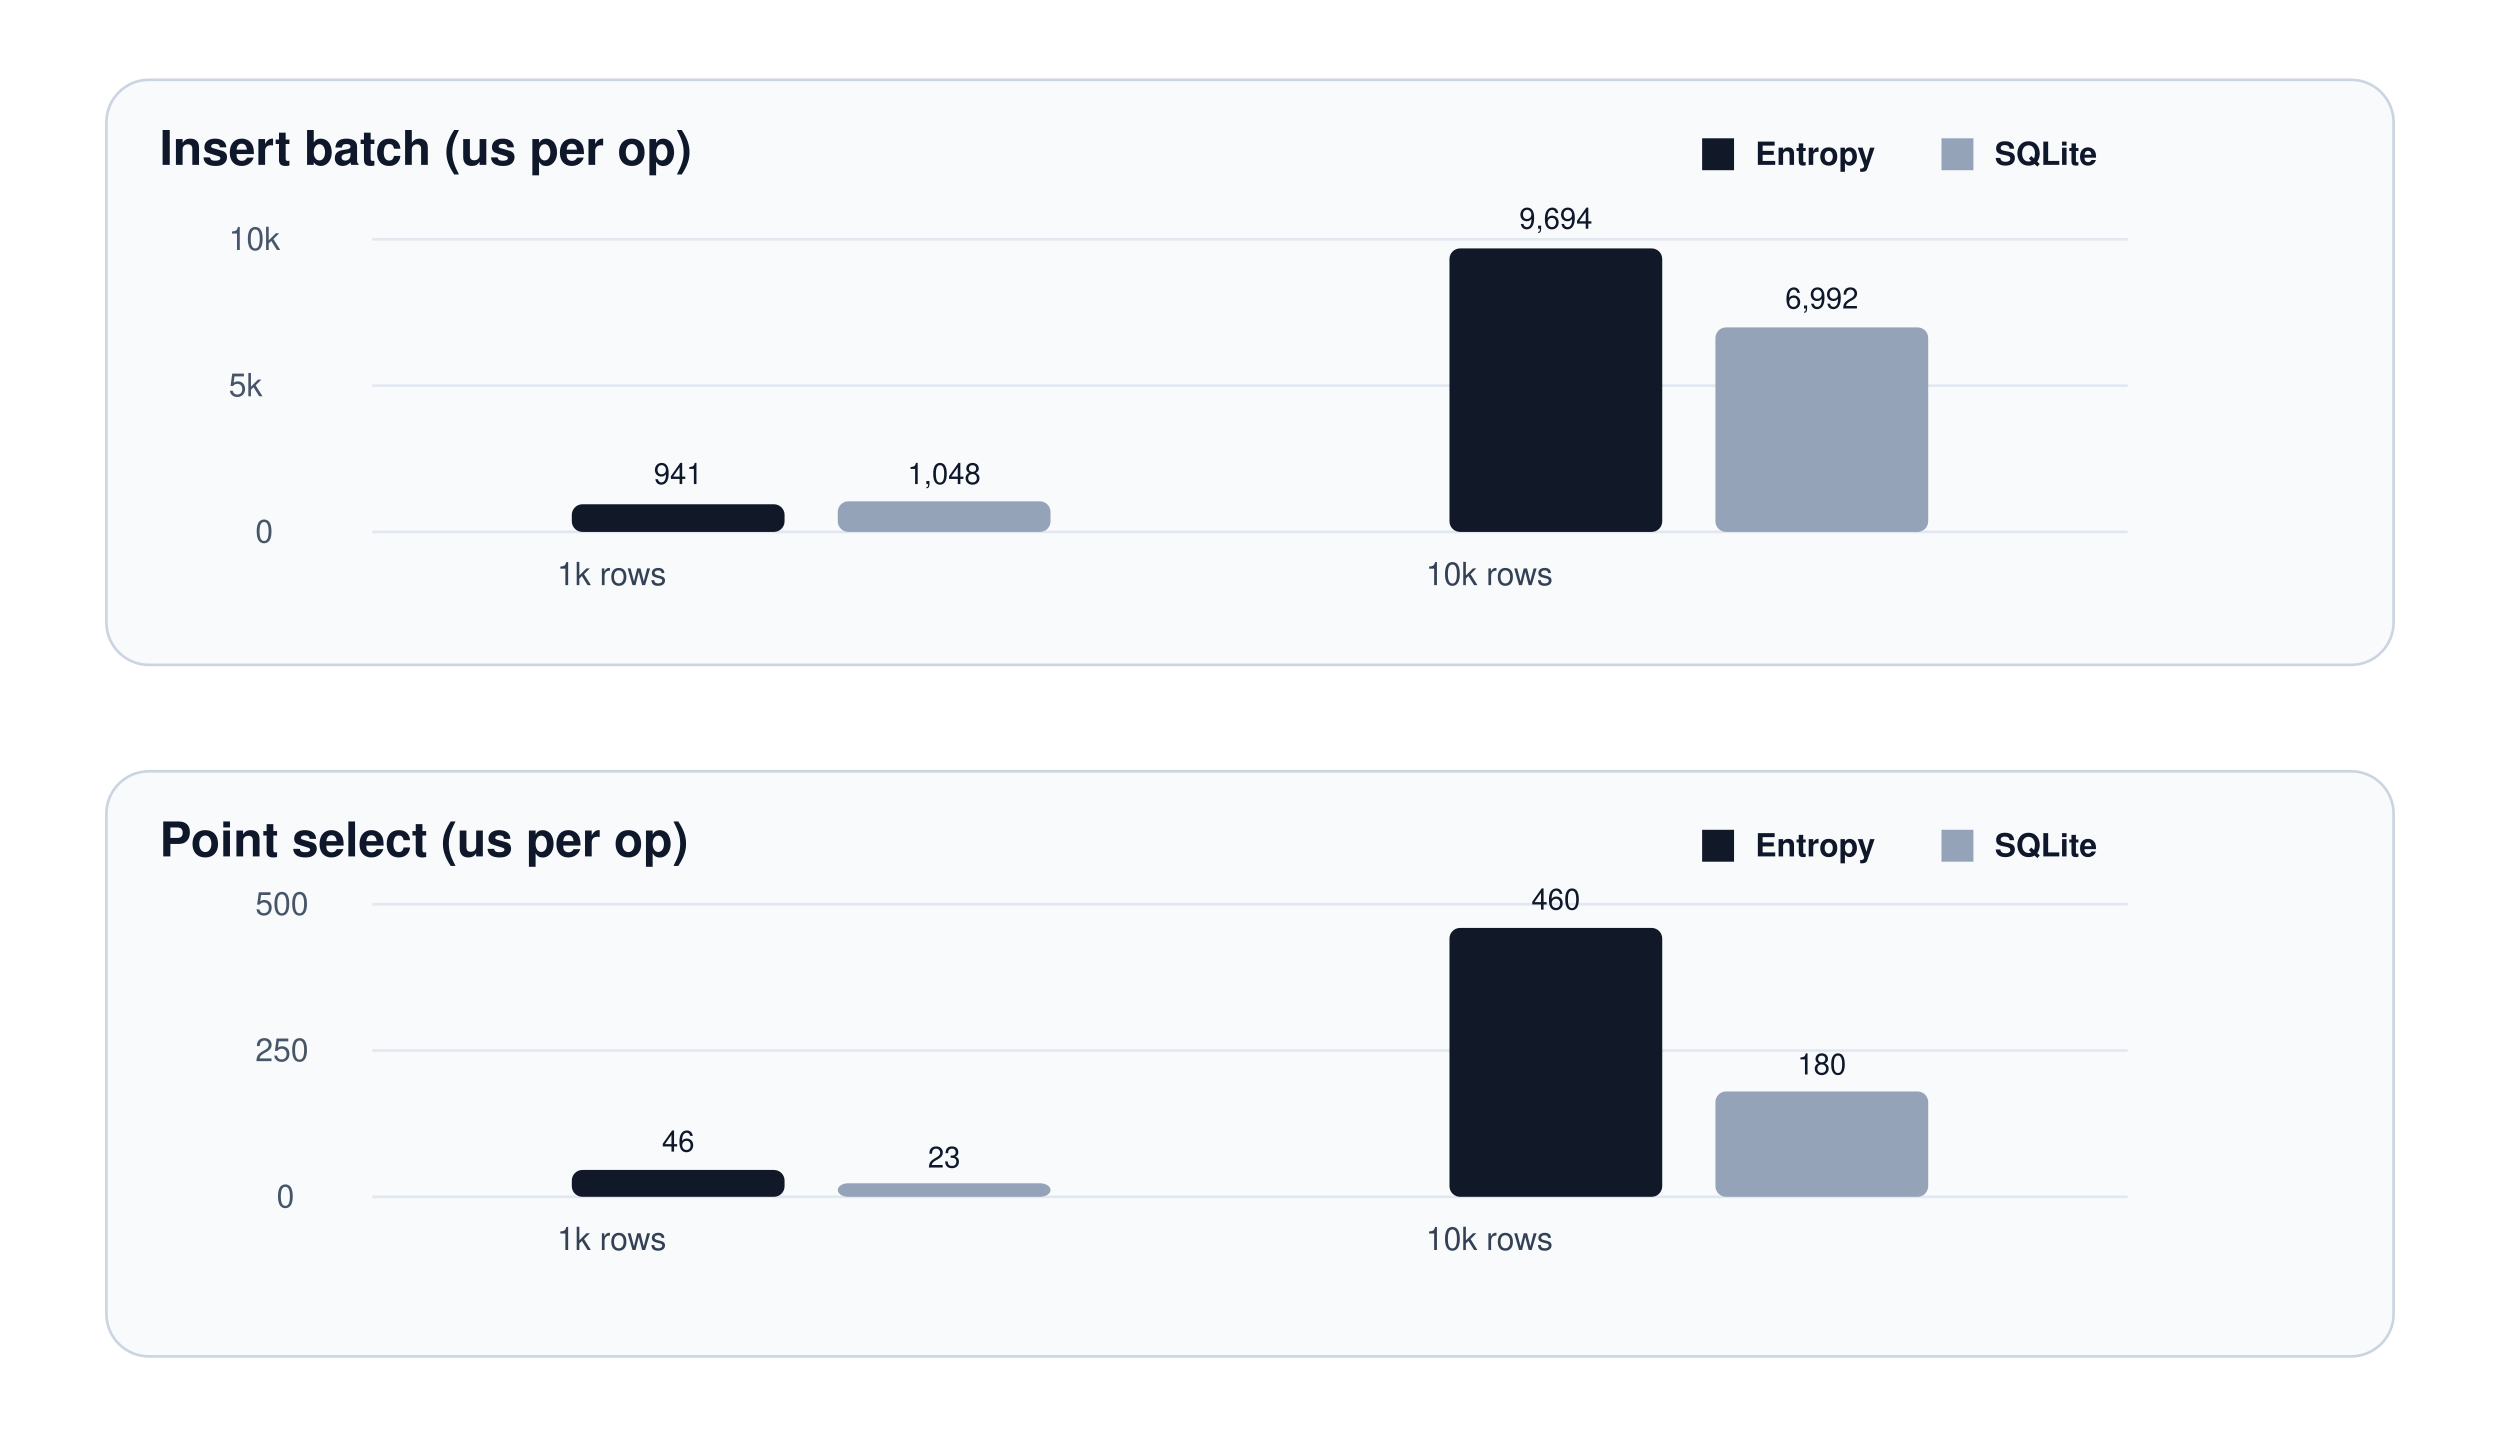
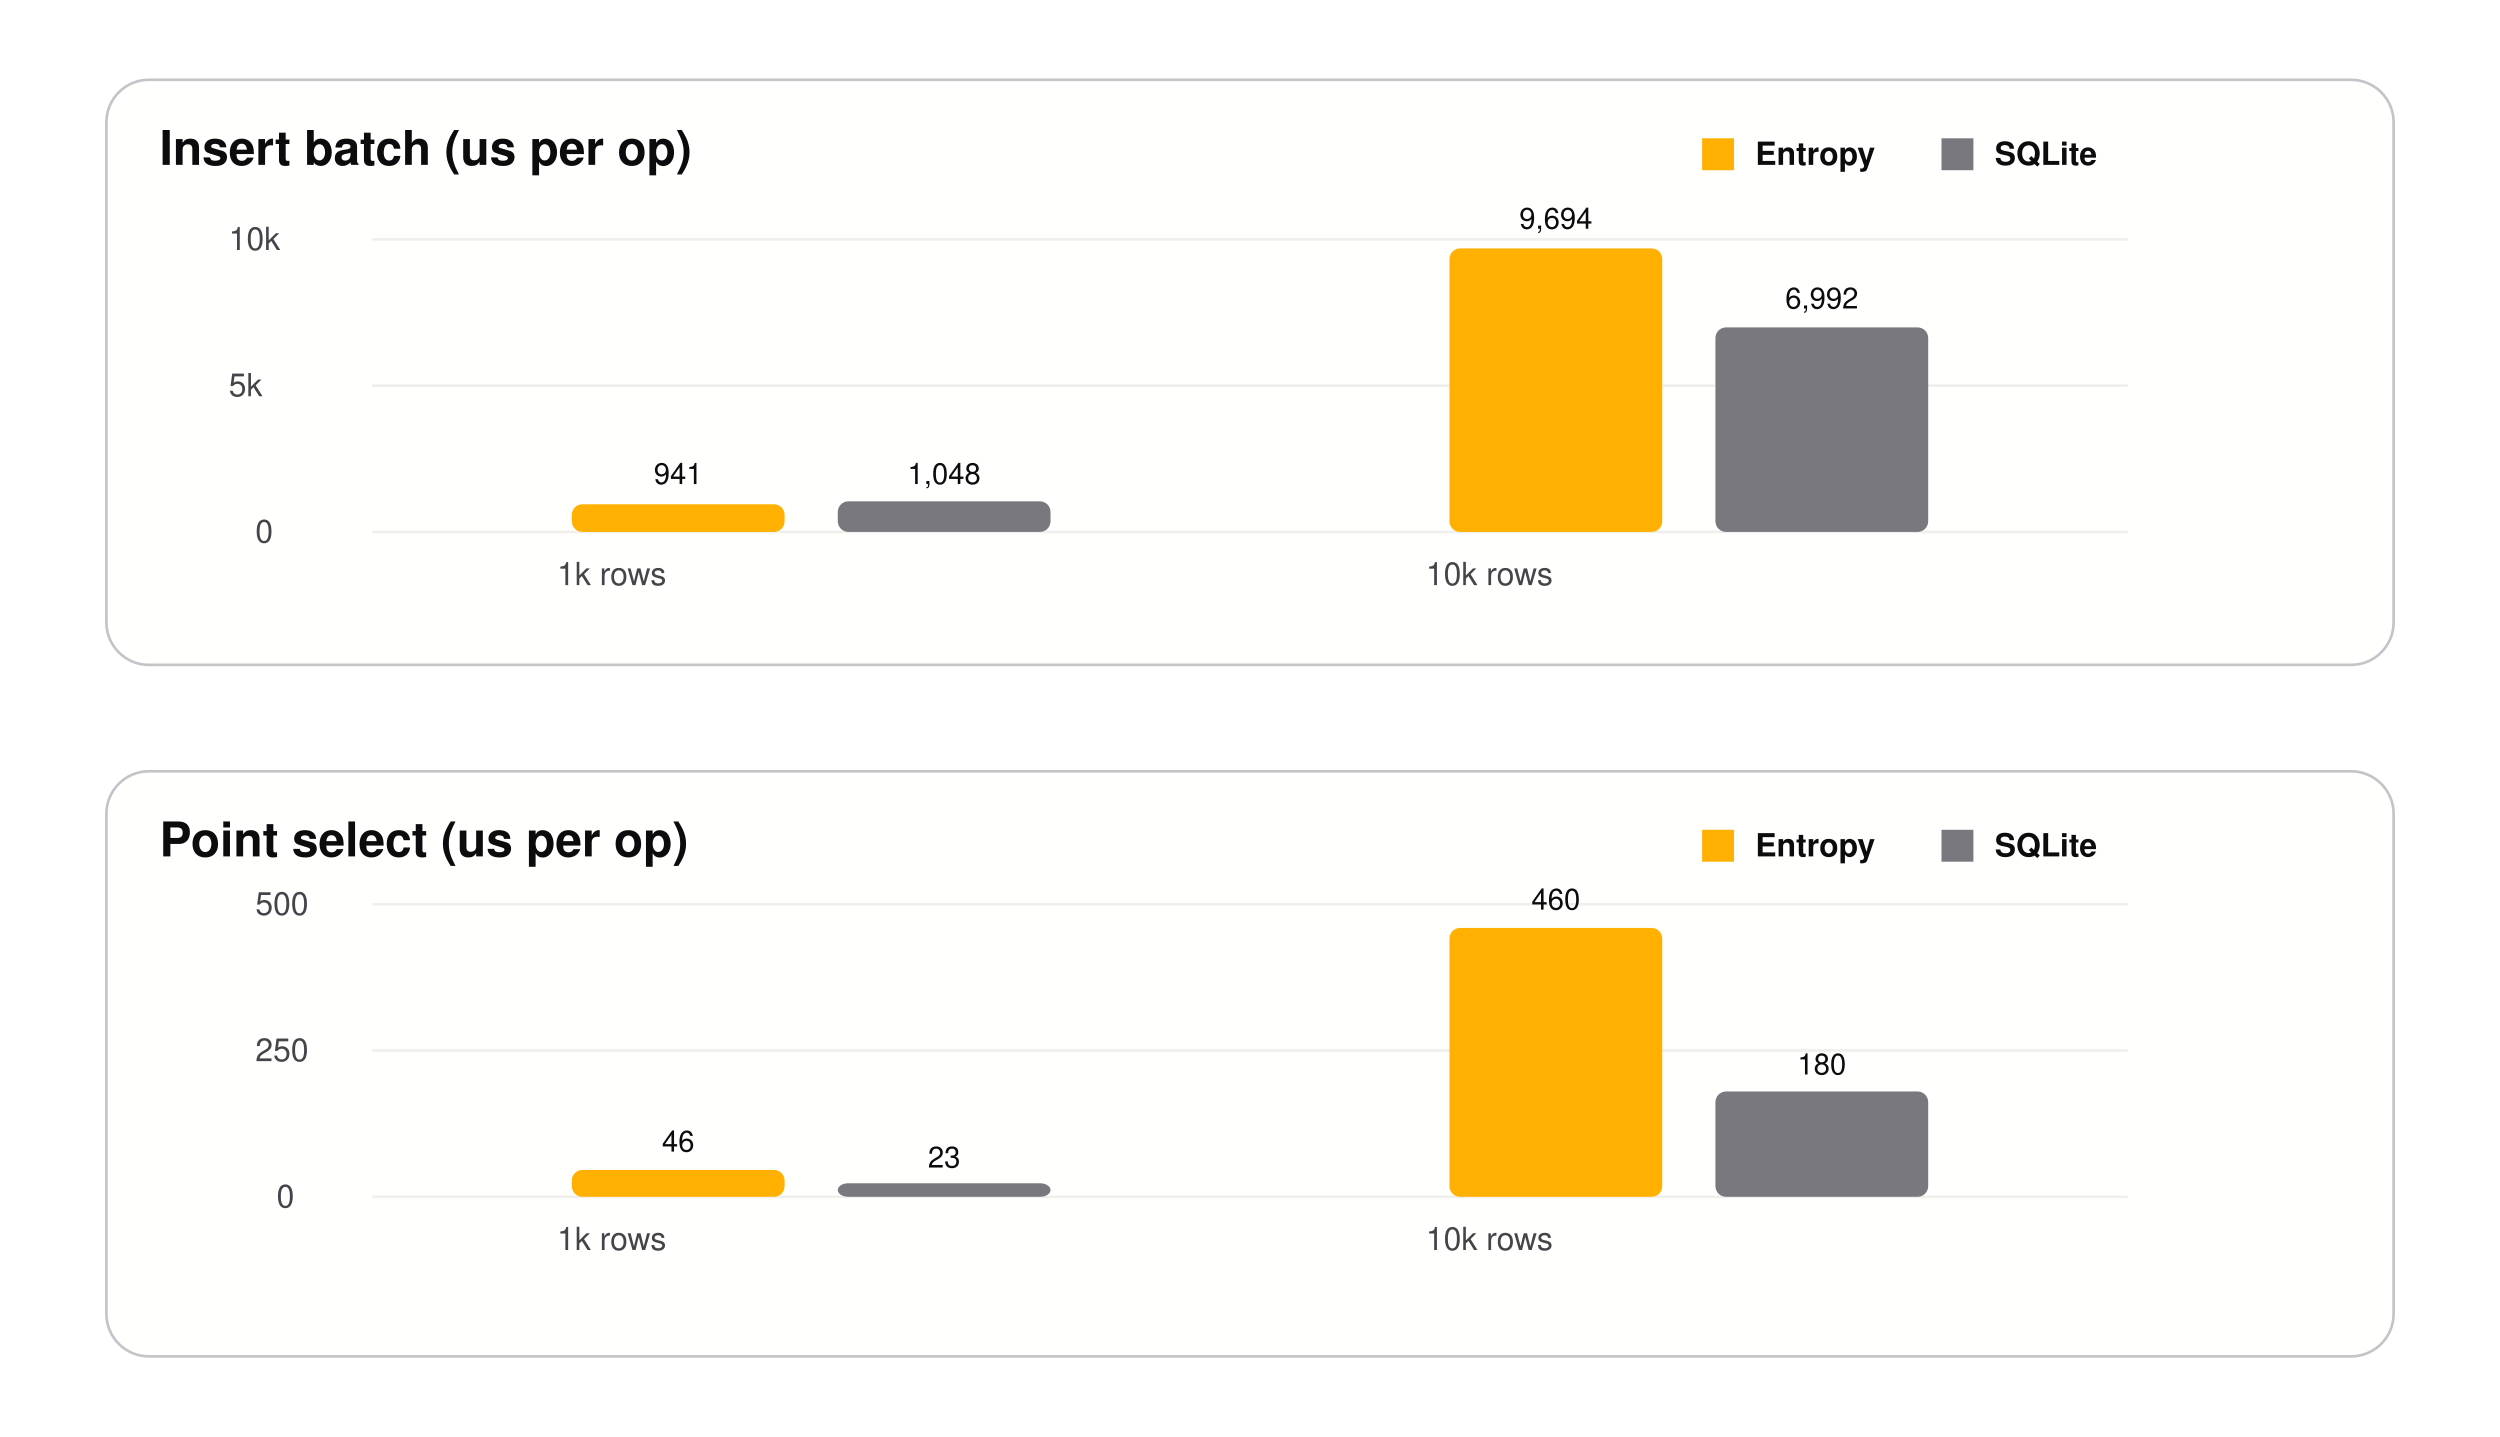
<svg xmlns="http://www.w3.org/2000/svg" width="940" height="540" viewBox="0 0 940 540">
-   <rect x="40" y="30" width="860" height="220" rx="16" fill="#F8FAFC" stroke="#CBD5E1" />
-   <rect x="40" y="290" width="860" height="220" rx="16" fill="#F8FAFC" stroke="#CBD5E1" />
-   <g font-family="Space Grotesk, Segoe UI, Helvetica, Arial, sans-serif" fill="#0F172A">
+   <rect x="40" y="30" width="860" height="220" rx="16" fill="#fffffd" stroke="#c4c4c8" />
+   <rect x="40" y="290" width="860" height="220" rx="16" fill="#fffffd" stroke="#c4c4c8" />
+   <g font-family="Space Grotesk, Segoe UI, Helvetica, Arial, sans-serif" fill="#0c0c0e">
    <text x="60" y="62" font-size="18" font-weight="600">Insert batch (us per op)</text>
    <text x="60" y="322" font-size="18" font-weight="600">Point select (us per op)</text>
-     <g font-size="12" fill="#475569">
+     <g font-size="12" fill="#44444a">
      <text x="86" y="94">10k</text>
      <text x="86" y="149">5k</text>
      <text x="96" y="204">0</text>
      <text x="96" y="344">500</text>
      <text x="96" y="399">250</text>
      <text x="104" y="454">0</text>
    </g>
-     <g stroke="#E2E8F0" stroke-width="1">
+     <g stroke="#f0efeb" stroke-width="1">
      <line x1="140" y1="90" x2="800" y2="90" />
      <line x1="140" y1="145" x2="800" y2="145" />
      <line x1="140" y1="200" x2="800" y2="200" />
      <line x1="140" y1="340" x2="800" y2="340" />
      <line x1="140" y1="395" x2="800" y2="395" />
      <line x1="140" y1="450" x2="800" y2="450" />
    </g>
-     <g font-size="12" fill="#334155">
+     <g font-size="12" fill="#44444a">
      <text x="230" y="220" text-anchor="middle">1k rows</text>
      <text x="560" y="220" text-anchor="middle">10k rows</text>
      <text x="230" y="470" text-anchor="middle">1k rows</text>
      <text x="560" y="470" text-anchor="middle">10k rows</text>
    </g>
    <g font-size="12" font-weight="600">
-       <rect x="640" y="52" width="12" height="12" fill="#111827" />
+       <rect x="640" y="52" width="12" height="12" fill="#ffb000" />
      <text x="660" y="62">Entropy</text>
-       <rect x="730" y="52" width="12" height="12" fill="#94A3B8" />
+       <rect x="730" y="52" width="12" height="12" fill="#78787e" />
      <text x="750" y="62">SQLite</text>
    </g>
    <g font-size="12" font-weight="600">
-       <rect x="640" y="312" width="12" height="12" fill="#111827" />
+       <rect x="640" y="312" width="12" height="12" fill="#ffb000" />
      <text x="660" y="322">Entropy</text>
-       <rect x="730" y="312" width="12" height="12" fill="#94A3B8" />
+       <rect x="730" y="312" width="12" height="12" fill="#78787e" />
      <text x="750" y="322">SQLite</text>
    </g>
-     <g fill="#111827">
+     <g fill="#ffb000">
      <rect x="215" y="189.6" width="80" height="10.4" rx="4" />
      <rect x="545" y="93.4" width="80" height="106.6" rx="4" />
      <rect x="215" y="439.9" width="80" height="10.1" rx="4" />
      <rect x="545" y="348.9" width="80" height="101.1" rx="4" />
    </g>
-     <g fill="#94A3B8">
+     <g fill="#78787e">
      <rect x="315" y="188.5" width="80" height="11.5" rx="4" />
      <rect x="645" y="123.1" width="80" height="76.9" rx="4" />
      <rect x="315" y="444.9" width="80" height="5.1" rx="4" />
      <rect x="645" y="410.4" width="80" height="39.6" rx="4" />
    </g>
-     <g font-size="11" fill="#0F172A">
+     <g font-size="11" fill="#0c0c0e">
      <text x="255" y="182" text-anchor="middle">941</text>
      <text x="355" y="182" text-anchor="middle">1,048</text>
      <text x="585" y="86" text-anchor="middle">9,694</text>
      <text x="685" y="116" text-anchor="middle">6,992</text>
      <text x="255" y="433" text-anchor="middle">46</text>
      <text x="355" y="439" text-anchor="middle">23</text>
      <text x="585" y="342" text-anchor="middle">460</text>
      <text x="685" y="404" text-anchor="middle">180</text>
    </g>
  </g>
</svg>
